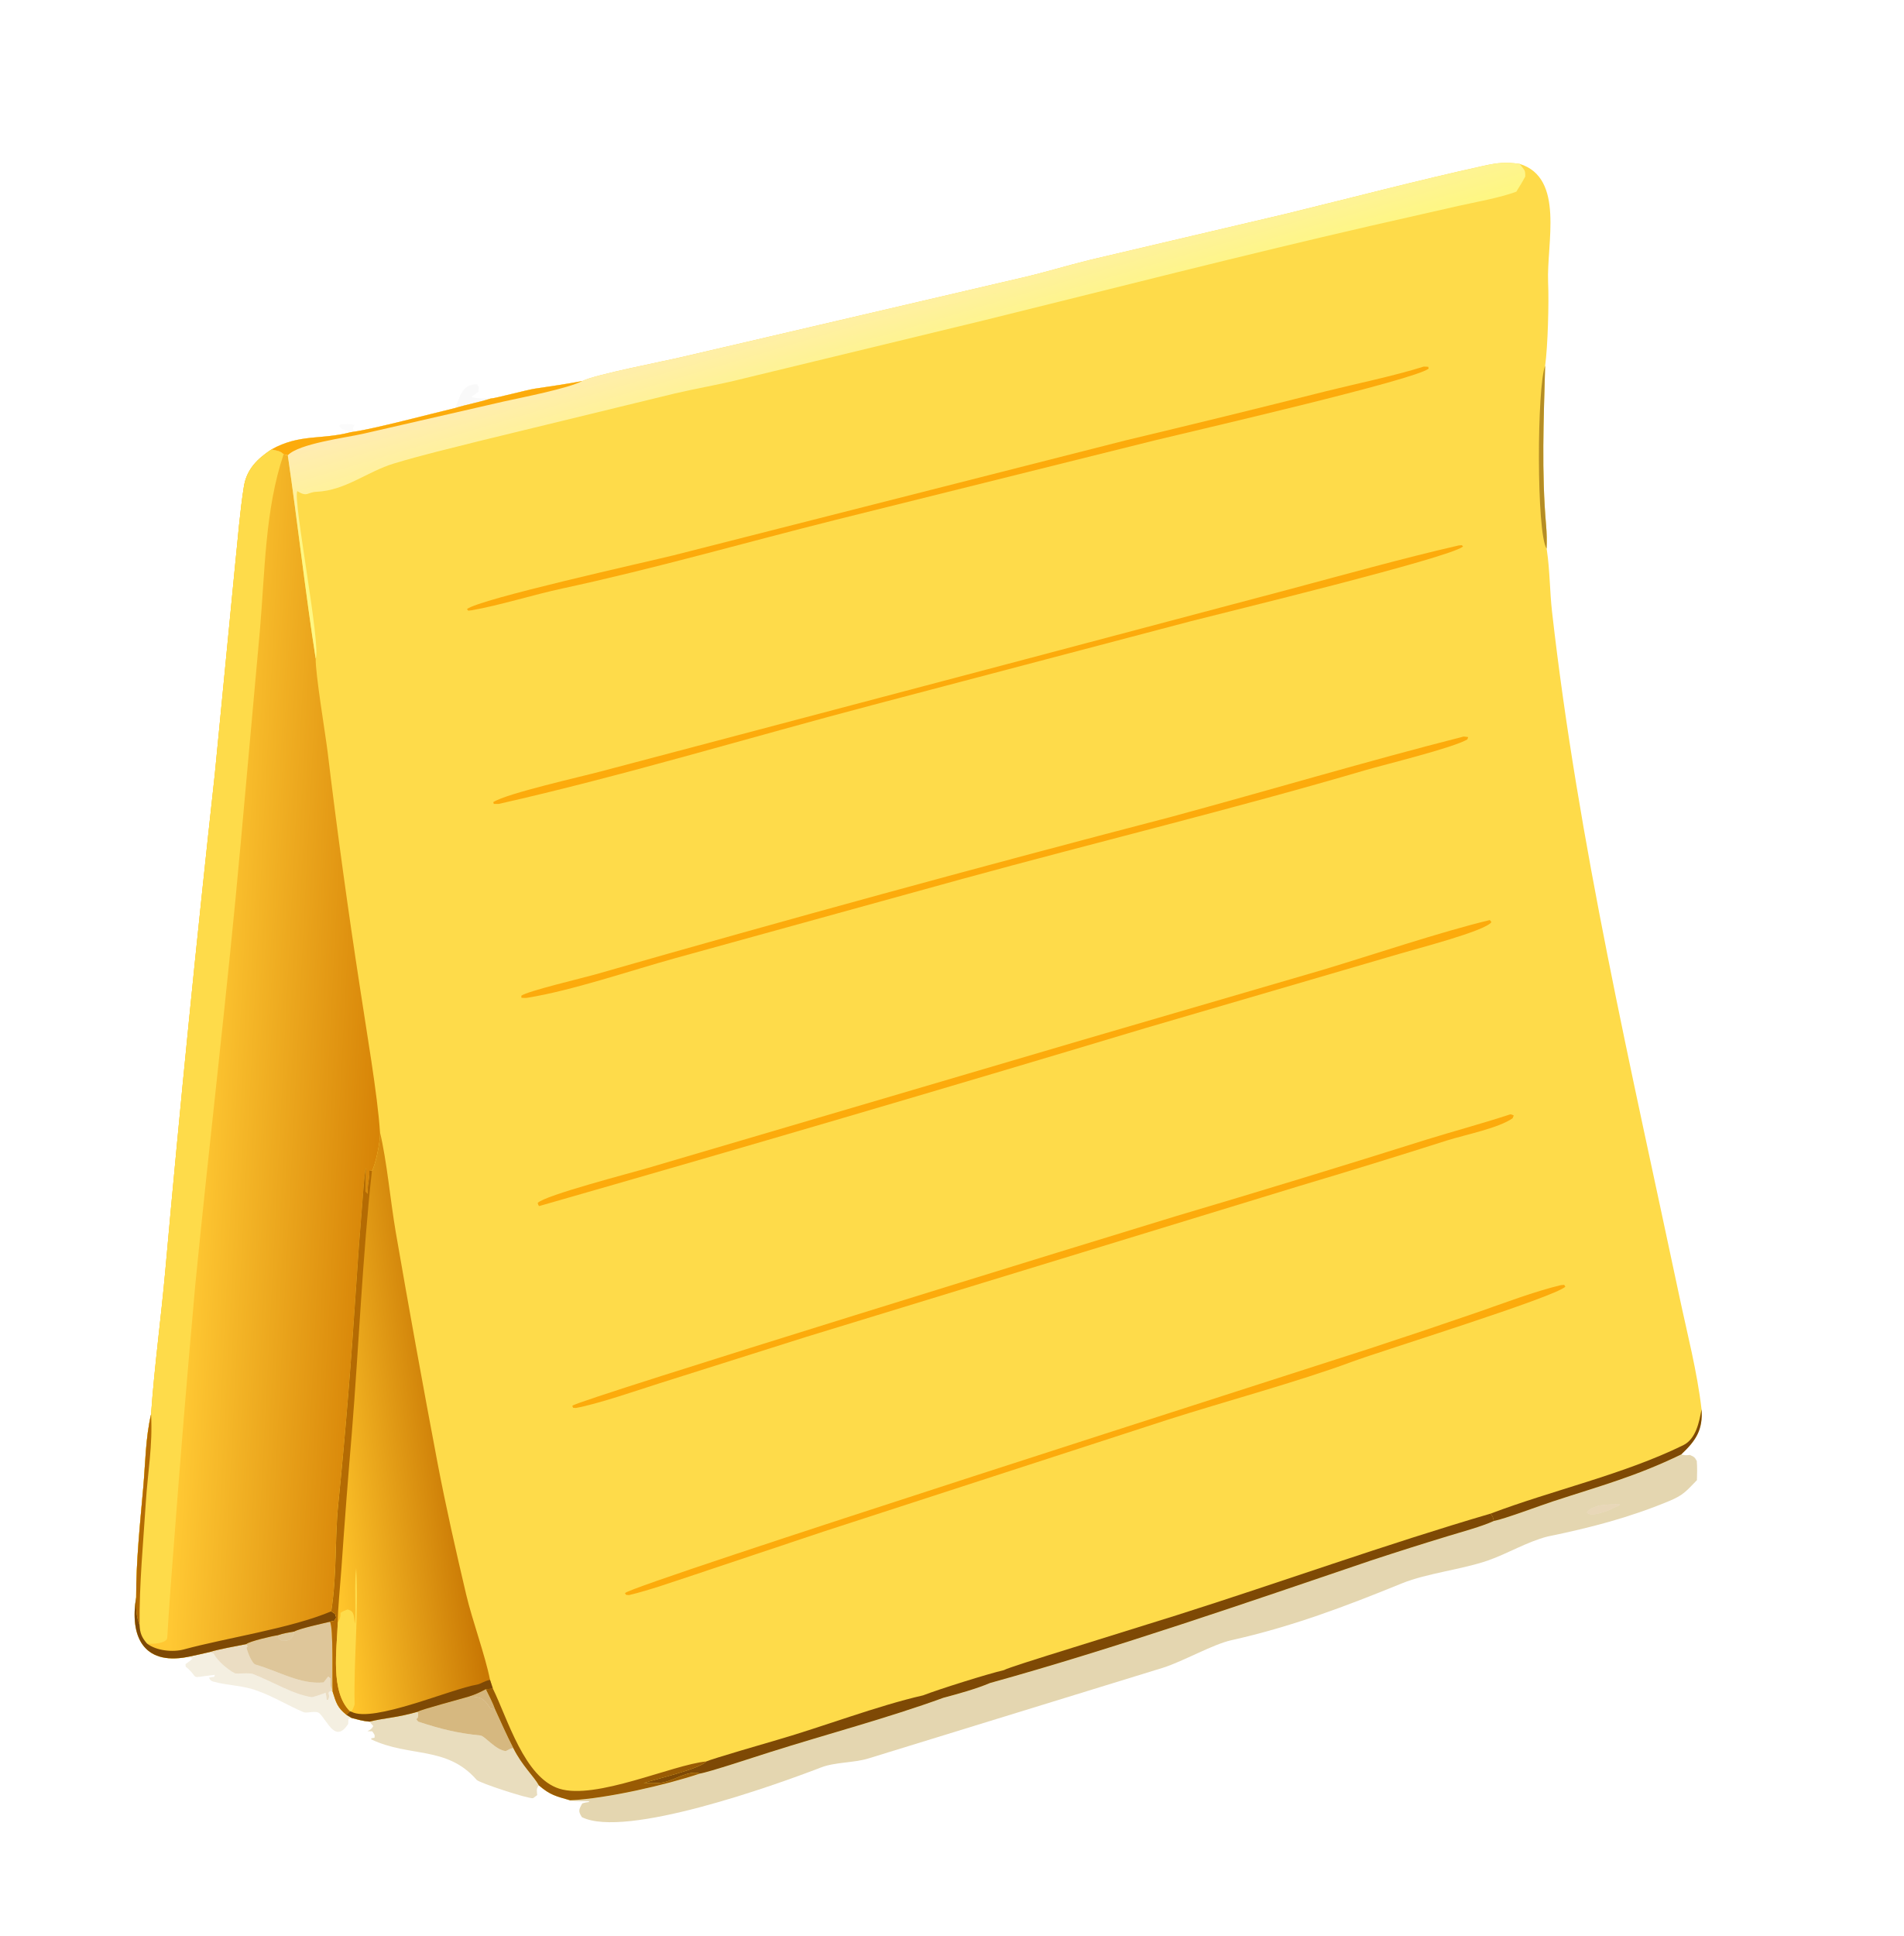
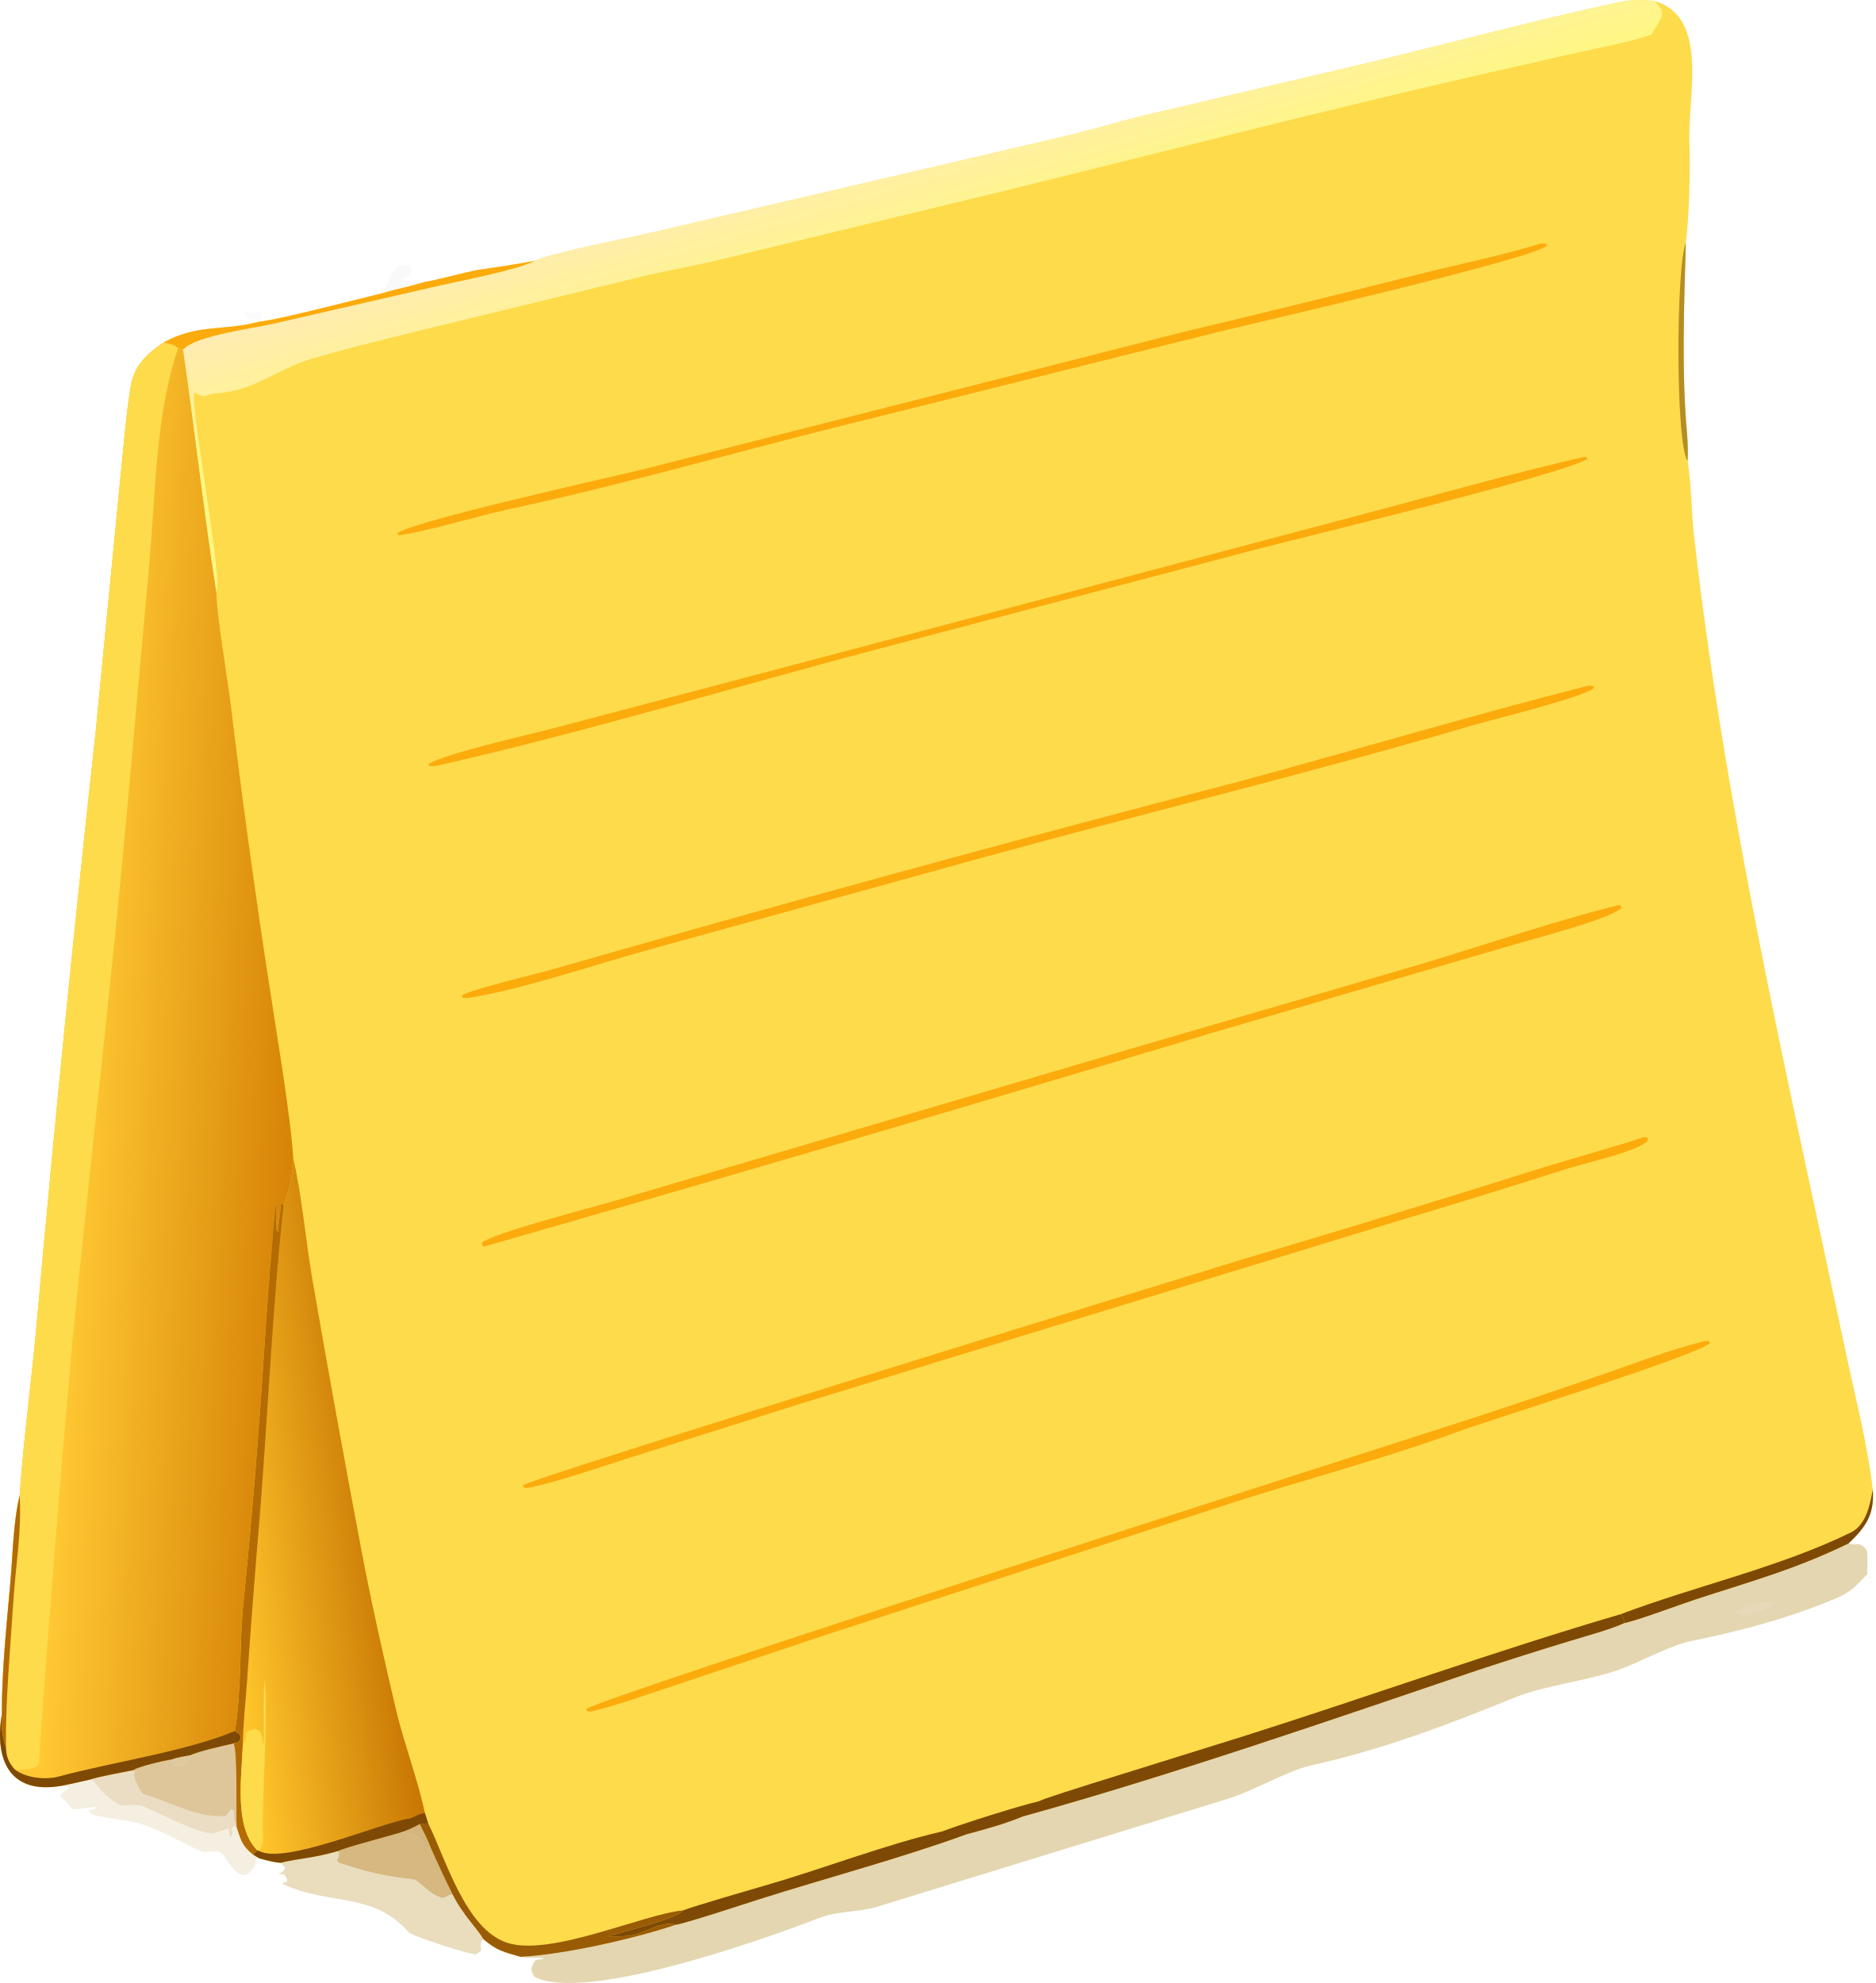
- <svg xmlns="http://www.w3.org/2000/svg" version="1.1" style="display: block;" viewBox="0 0 1184 1204" width="296" height="301" preserveAspectRatio="none">
+ <svg xmlns="http://www.w3.org/2000/svg" width="244" height="258" viewBox="0 0 244 258" fill="none">
+   <path d="M69.623 33.925C71.628 32.911 82.292 30.866 85.335 30.142L138.052 17.846C141.567 17.035 145.14 15.928 148.677 15.064L178.896 7.961C189.204 5.448 199.439 2.74 209.822 0.457C211.956 -0.012 213.167 -0.14 215.369 0.167C222.401 2.344 219.537 12.542 219.792 18.563C219.933 21.885 219.746 28.513 219.331 31.556C219.105 39.876 218.755 48.089 219.482 56.391C219.585 57.574 219.609 58.803 219.561 59.988L219.605 60.276C220.068 63.368 220.048 66.672 220.404 69.812C224.485 105.742 232.743 140.969 240.213 176.294C241.436 182.075 242.971 187.927 243.651 193.805C243.878 197.001 242.776 198.664 240.486 200.821C233.403 204.246 227.968 205.683 220.492 208.133C218.525 208.777 213.007 210.854 211.347 211.165C209.452 212.032 206.416 212.842 204.32 213.485C200.291 214.709 196.276 215.98 192.277 217.298C173.344 223.725 152.148 231.055 133.025 236.35C130.795 237.295 128.118 238.017 125.762 238.652C117.237 241.762 107.443 244.362 98.756 247.117C96.955 247.687 89.189 250.255 87.901 250.432C82.581 252.225 73.419 254.31 67.725 254.592C65.527 253.96 64.62 253.785 62.862 252.272C62.126 250.907 60.212 249.167 58.881 246.467C57.869 244.485 56.981 242.505 56.062 240.477C55.736 239.53 55.064 238.25 54.61 237.315C53.569 237.867 53.141 238.062 52.028 238.442C50.959 238.777 44.517 240.477 44.04 240.815C40.622 241.797 39.059 241.737 36.511 242.36C35.537 242.285 34.694 242.035 33.75 241.792L32.94 241.302C31.52 240.167 31.337 239.425 30.784 237.677L30.78 237.525C30.705 235.687 30.929 227.835 30.385 226.825C29.228 227.1 25.674 227.872 24.831 228.347C23.956 228.505 23.089 228.627 22.255 228.93C21.469 229.027 17.805 229.877 17.363 230.307C15.838 230.615 13.024 231.105 11.639 231.547C10.485 231.817 9.327 232.075 8.166 232.315C1.265 233.6 -0.763 228.987 0.242 223.017C0.227 217.46 0.854 211.485 1.346 205.932C1.678 202.191 1.698 198.239 2.559 194.566C3.081 187.119 4.103 179.722 4.767 172.309C7.068 146.554 9.633 120.824 12.463 95.122L15.617 62.636C16.047 58.598 16.354 54.329 16.996 50.322C17.428 47.622 19.104 46.02 21.276 44.566C25.674 42.119 29.032 43.079 33.524 41.903L34.052 41.81C37.019 41.419 46.419 38.941 49.872 38.116C51.662 37.565 53.473 37.262 55.372 36.647C55.964 36.654 60.998 35.296 62.266 35.11C64.632 34.762 67.281 34.373 69.623 33.925Z" fill="#FEDB4A" />
+   <path d="M2.559 194.566C3.081 187.119 4.103 179.722 4.767 172.309C7.068 146.554 9.633 120.824 12.463 95.122L15.617 62.636C16.047 58.598 16.354 54.329 16.996 50.322C17.428 47.622 19.104 46.02 21.276 44.565C22.047 44.74 22.631 44.771 23.167 45.315L23.819 45.473C25.345 55.882 26.555 66.862 28.156 77.08C28.096 79.391 29.663 88.755 30.012 91.602C31.497 103.922 33.187 116.216 35.08 128.479C35.963 134.404 37.805 145.029 38.156 150.747C38.272 151.978 37.424 155.944 36.901 156.727L36.498 156.663C36.576 158.092 36.157 158.826 36.251 160.304L35.933 159.982L35.967 156.263C35.687 157.452 35.475 160.948 35.362 162.334C35.009 166.512 34.7 170.693 34.434 174.876C33.695 186.179 32.811 197.296 31.667 208.565C31.113 214.02 31.489 219.356 30.576 225.21C31.3 225.7 31.128 225.432 31.343 226.18L31.065 226.662L30.385 226.825C29.228 227.1 25.674 227.872 24.831 228.347C23.956 228.505 23.089 228.627 22.255 228.93C21.469 229.027 17.805 229.877 17.363 230.307C15.838 230.615 13.024 231.105 11.639 231.547C10.485 231.817 9.327 232.075 8.166 232.315C1.265 233.6 -0.763 228.987 0.242 223.017C0.227 217.46 0.854 211.485 1.346 205.932C1.678 202.191 1.698 198.239 2.559 194.566Z" fill="url(#paint0_linear_2546_203)" />
+   <path d="M2.559 194.566C3.081 187.119 4.103 179.722 4.767 172.309C7.068 146.554 9.633 120.824 12.463 95.122L15.617 62.636C16.046 58.598 16.354 54.329 16.996 50.322C17.428 47.622 19.104 46.02 21.276 44.565C22.047 44.74 22.63 44.771 23.167 45.315C20.251 53.978 20.285 63.511 19.471 72.791L16.522 105.506C14.46 128.51 11.717 151.306 9.454 174.231C8.258 187.471 7.163 200.719 6.169 213.975C5.779 219.083 5.372 224.192 5.076 229.305C5.022 230.237 2.638 230.327 1.916 230.212C1.089 229.252 0.825 228.56 0.771 227.342C0.163 225.647 0.222 224.827 0.242 223.017C0.227 217.46 0.854 211.485 1.346 205.932C1.677 202.191 1.698 198.239 2.559 194.566Z" fill="#FEDB4A" />
+   <path d="M0.242 223.017C0.227 217.46 0.854 211.485 1.346 205.932C1.677 202.191 1.698 198.239 2.559 194.566C2.827 199.519 2.046 203.468 1.735 208.355C1.331 214.722 0.719 220.945 0.771 227.342C0.163 225.647 0.222 224.827 0.242 223.017Z" fill="#B46B03" />
+   <path d="M0.242 223.018C0.222 224.828 0.163 225.648 0.771 227.343C0.826 228.56 1.089 229.253 1.916 230.213C3.395 231.355 5.952 231.595 7.658 231.133C14.327 229.32 24.31 227.858 30.576 225.21C31.3 225.7 31.128 225.433 31.343 226.18L31.065 226.663L30.385 226.825C29.228 227.1 25.674 227.873 24.831 228.348C23.956 228.505 23.089 228.628 22.255 228.93C21.469 229.028 17.805 229.878 17.363 230.308C15.838 230.615 13.024 231.105 11.639 231.548C10.485 231.818 9.327 232.075 8.166 232.315C1.265 233.6 -0.763 228.988 0.242 223.018Z" fill="#7E4905" />
+   <path d="M38.156 150.747C39.214 155.111 39.781 161.44 40.597 166.204C42.671 178.209 44.842 190.197 47.109 202.167C48.424 209.044 49.958 215.809 51.562 222.62C52.496 226.588 54.537 232.138 55.267 235.868L55.705 237.22L54.61 237.315C53.569 237.868 53.141 238.063 52.028 238.443C50.959 238.778 44.517 240.478 44.04 240.815C40.622 241.798 39.059 241.738 36.511 242.36C35.537 242.285 34.694 242.035 33.75 241.793L32.94 241.303C31.52 240.168 31.337 239.425 30.784 237.678L30.78 237.525C30.705 235.688 30.929 227.835 30.385 226.825L31.065 226.663L31.343 226.18C31.128 225.433 31.3 225.7 30.576 225.21C31.489 219.357 31.113 214.02 31.667 208.565C32.811 197.297 33.695 186.179 34.434 174.877C34.7 170.693 35.009 166.512 35.362 162.335C35.475 160.948 35.687 157.452 35.967 156.263L35.933 159.982L36.251 160.304C36.157 158.826 36.576 158.092 36.498 156.663L36.901 156.727C37.424 155.945 38.272 151.978 38.156 150.747Z" fill="url(#paint1_linear_2546_203)" />
+   <path d="M30.576 225.21C31.489 219.356 31.113 214.02 31.667 208.565C32.811 197.296 33.695 186.179 34.434 174.876C34.7 170.693 35.009 166.512 35.362 162.334C35.475 160.948 35.687 157.452 35.967 156.263L35.933 159.982L36.251 160.304C36.157 158.826 36.576 158.092 36.498 156.663L36.901 156.727C35.452 169.831 34.845 184.276 33.773 197.534C33.178 204.542 32.639 211.555 32.155 218.572C32.028 220.464 31.546 225.372 31.594 226.935C31.456 231.125 30.393 237.685 33.486 240.745L32.94 241.302C31.52 240.167 31.337 239.425 30.784 237.677L30.78 237.525C30.705 235.687 30.929 227.835 30.385 226.825L31.065 226.662L31.343 226.18C31.128 225.432 31.3 225.7 30.576 225.21Z" fill="#B46B03" />
+   <path d="M31.594 226.935C31.945 226.335 32.035 226.143 32.023 225.445C32.411 225.173 32.668 225.095 33.101 224.923C34.307 225.183 34.018 226.115 34.265 227.143C34.438 224.566 34.143 220.839 34.451 218.484C34.875 225.423 34.05 232.608 34.207 239.575C34.214 239.893 33.865 240.543 33.711 240.82L33.486 240.745C30.394 237.685 31.456 231.125 31.594 226.935Z" fill="#FEDB4A" />
+   <path d="M33.711 240.82C37.026 242.617 49.251 237.255 53.253 236.6C53.802 236.51 54.363 236.027 55.267 235.867L55.705 237.22L54.61 237.315C53.569 237.867 53.141 238.062 52.028 238.442C50.959 238.777 44.517 240.477 44.04 240.815C40.622 241.797 39.06 241.737 36.511 242.36C35.537 242.285 34.694 242.035 33.75 241.792L32.94 241.302L33.486 240.745L33.711 240.82Z" fill="#7E4905" />
+   <path d="M69.623 33.925C71.628 32.911 82.292 30.866 85.335 30.142L138.052 17.846C141.567 17.035 145.14 15.928 148.677 15.064L178.896 7.961C189.204 5.448 199.439 2.74 209.822 0.457C211.956 -0.012 213.167 -0.14 215.369 0.167C216.157 1.257 216.238 1.009 216.24 2.13C215.799 2.967 215.346 3.691 214.848 4.493C212.3 5.433 208.547 6.103 205.812 6.71L192.206 9.799C172.188 14.395 152.113 19.544 132.166 24.468L93.718 33.772C90.523 34.556 87.27 35.099 84.056 35.85L53.646 43.248C49.211 44.365 44.7 45.429 40.329 46.748C36.163 48.006 32.81 50.941 28.311 51.146C26.803 51.215 26.885 52.032 25.289 51.043C24.608 52.483 29.022 75.12 28.156 77.08C26.556 66.862 25.345 55.882 23.819 45.473L23.167 45.315C22.631 44.771 22.047 44.74 21.276 44.566C25.674 42.119 29.033 43.079 33.524 41.903L34.052 41.81C37.019 41.419 46.419 38.941 49.872 38.116C51.662 37.565 53.473 37.262 55.372 36.647C55.964 36.654 60.998 35.296 62.266 35.11C64.632 34.762 67.282 34.373 69.623 33.925Z" fill="url(#paint2_linear_2546_203)" />
+   <path d="M55.372 36.647C55.964 36.654 60.998 35.296 62.266 35.11C64.632 34.762 67.282 34.373 69.623 33.925C67.443 35.082 60.087 36.514 57.347 37.121L35.562 42.12C32.713 42.769 25.547 43.654 23.819 45.473L23.167 45.315C22.631 44.771 22.047 44.74 21.276 44.566C25.674 42.119 29.033 43.079 33.524 41.903L34.052 41.81C37.019 41.419 46.419 38.941 49.872 38.116C51.662 37.565 53.473 37.262 55.372 36.647Z" fill="#FCAB0C" />
+   <path d="M210.861 210.014C211.185 210.531 211.243 210.577 211.347 211.165C209.452 212.032 206.416 212.842 204.32 213.485C200.291 214.709 196.276 215.98 192.277 217.298C173.344 223.725 152.148 231.055 133.025 236.35C130.795 237.295 128.118 238.017 125.762 238.652C117.237 241.762 107.442 244.362 98.756 247.117C96.955 247.687 89.189 250.255 87.901 250.432C86.145 249.835 83.938 251.505 82.12 251.817C81.277 251.962 80.021 251.932 79.159 251.92C80.904 251.315 87.91 249.72 88.885 248.55C89.829 248.13 98.467 245.62 99.933 245.195C107.05 243.14 115.501 239.892 122.598 238.275C125.13 237.295 132.663 234.93 135.167 234.352C135.666 234.045 140.889 232.42 141.81 232.125L162.018 225.82C178.33 220.651 194.388 214.847 210.861 210.014Z" fill="#7E4905" />
+   <path d="M54.61 237.315L55.705 237.22C58.014 241.912 60.584 251.05 66.023 252.78C71.693 254.585 83.657 249.052 88.886 248.55C87.91 249.72 80.905 251.315 79.159 251.92C80.021 251.932 81.278 251.962 82.12 251.817C83.938 251.505 86.146 249.835 87.901 250.432C82.581 252.225 73.419 254.31 67.726 254.592C65.527 253.96 64.62 253.785 62.862 252.272C62.126 250.907 60.212 249.167 58.881 246.467C57.869 244.485 56.981 242.505 56.062 240.477C55.737 239.53 55.064 238.25 54.61 237.315Z" fill="#995B04" />
+   <path d="M243.651 193.805C243.878 197.001 242.776 198.664 240.486 200.821C233.403 204.246 227.968 205.683 220.492 208.133C218.525 208.777 213.007 210.854 211.347 211.165C211.243 210.577 211.185 210.531 210.861 210.014C220.528 206.354 231.531 203.925 240.798 199.385C242.783 198.412 243.283 195.801 243.651 193.805Z" fill="#7E4905" />
+   <path d="M219.56 59.988C217.955 57.582 218.048 34.749 219.331 31.556C219.105 39.876 218.754 48.089 219.481 56.391C219.585 57.574 219.609 58.803 219.56 59.988Z" fill="#B58D25" />
+   <path d="M210.732 117.733L210.98 118.055C210.031 119.449 199.07 122.26 196.739 122.965L157.099 134.555C125.764 143.982 94.365 153.198 62.907 162.202C62.745 162.054 62.762 161.971 62.676 161.721C63.764 160.518 77.263 157.037 79.881 156.258L147.354 136.386L184.77 125.466C192.514 123.143 203.043 119.578 210.732 117.733Z" fill="#FCAB0C" />
+   <path d="M205.906 59.487L206.383 59.453L206.563 59.666C204.338 61.462 169.563 69.895 164.307 71.254L114.775 84.296C95.781 89.295 75.653 95.396 56.622 99.676L55.859 99.683L55.767 99.402C57.821 98.04 69.567 95.422 72.581 94.602L138.309 77.239L179.278 66.387C188.015 64.06 197.107 61.505 205.906 59.487Z" fill="#FCAB0C" />
+   <path d="M213.906 147.942C214.131 147.946 214.225 148.021 214.455 148.116L214.268 148.548C212.134 150.071 206.932 151.106 204.117 151.986C196.47 154.426 188.8 156.791 181.107 159.082L104.537 182.509L81.479 189.8C78.027 190.897 71.973 192.994 68.618 193.592L68.172 193.56L68.061 193.244C69.156 192.271 152.623 166.597 161.897 163.779C174.939 159.919 187.947 155.945 200.918 151.856C205.265 150.513 209.578 149.364 213.906 147.942Z" fill="#FCAB0C" />
+   <path d="M200.46 31.681L201.143 31.712L201.223 31.986C199.368 33.691 164.565 41.711 158.669 43.144L109.107 55.491C94.931 59.04 80.834 63.107 66.495 66.186C61.922 67.168 56.871 68.788 52.379 69.577L51.874 69.63L51.68 69.387C53.617 67.81 79.755 62.032 83.788 61.028L154.08 43.158C164.502 40.677 174.908 38.126 185.296 35.505C190.101 34.31 195.789 33.151 200.46 31.681Z" fill="#FCAB0C" />
+   <path d="M221.794 174.487L222.299 174.45L222.473 174.741C220.663 176.419 193.863 184.713 189.325 186.397C180.96 189.502 169.307 192.642 160.615 195.428L107.187 212.787L86.946 219.559C83.835 220.579 80.013 221.949 76.871 222.684L76.426 222.649L76.243 222.381C77.653 220.939 180.461 188.133 192.183 184.313C197.785 182.475 203.373 180.594 208.946 178.67C212.997 177.258 217.657 175.483 221.794 174.487Z" fill="#FCAB0C" />
+   <path d="M206.657 89.203C206.783 89.196 207.213 89.267 207.365 89.288L207.236 89.645C205.135 90.93 194.165 93.614 191.527 94.389C170.671 100.516 149.593 105.61 128.631 111.359L84.025 123.672C77.158 125.574 67.97 128.719 61.012 129.825C60.772 129.867 60.409 129.834 60.152 129.824L60.129 129.501C61.051 128.78 69.712 126.737 71.598 126.199C101.362 117.661 131.229 109.489 161.193 101.687C176.225 97.614 191.649 93.023 206.657 89.203Z" fill="#FCAB0C" />
+   <path d="M211.347 211.165C213.007 210.854 218.525 208.778 220.492 208.133C227.968 205.683 233.403 204.247 240.486 200.821C241.041 200.953 241.253 200.972 241.818 200.891C242.468 201.18 242.581 201.213 242.911 201.834C242.993 202.923 242.968 203.721 242.933 204.814C241.301 206.488 240.853 207.132 238.651 208.048C232.393 210.651 226.325 212.224 219.725 213.574C216.497 214.402 213.539 216.222 210.436 217.307C206.526 218.673 200.868 219.31 197.112 220.84C188.173 224.482 179.967 227.593 170.522 229.705C167.638 230.35 163.059 232.98 159.926 233.975L114.014 248.11C111.813 248.768 108.883 248.653 106.743 249.48C99.567 252.253 76.301 260.573 69.547 257.21C68.973 256.3 69.04 256.065 69.608 255.078C70.068 254.928 70.244 254.91 70.708 254.845L70.59 254.725C69.859 254.72 68.371 254.76 67.726 254.593C73.419 254.31 82.581 252.225 87.901 250.433C89.19 250.255 96.955 247.688 98.756 247.118C107.443 244.363 117.237 241.763 125.762 238.653C128.118 238.018 130.795 237.295 133.025 236.35C152.148 231.055 173.344 223.725 192.277 217.298C196.276 215.98 200.291 214.71 204.32 213.486C206.416 212.843 209.452 212.033 211.347 211.165ZM229.368 209.444C229.956 209.138 230.406 208.919 231.016 208.663L230.731 208.655L230.946 208.52C230.041 208.581 228.57 208.607 227.751 208.755C226.913 209.048 226.336 209.143 225.818 209.839C226.476 210.612 228.512 209.714 229.368 209.444Z" fill="#B58D25" fill-opacity="0.361" />
+   <path d="M227.75 208.755C228.57 208.607 230.041 208.581 230.946 208.52L230.731 208.655L231.016 208.663C230.406 208.919 229.956 209.138 229.368 209.444C228.512 209.714 226.475 210.612 225.817 209.839C226.336 209.143 226.912 209.048 227.75 208.755Z" fill="#B47E19" fill-opacity="0.306" />
+   <path d="M44.04 240.815C44.316 242.38 43.41 241.565 44.096 242.357C47.551 243.495 50.181 244.152 53.796 244.515C54.454 244.582 56.139 246.79 57.722 246.937C58.131 246.72 58.422 246.52 58.881 246.467C60.212 249.167 62.127 250.907 62.862 252.272C62.431 252.812 62.541 253.022 62.601 253.78L61.96 254.262C61.169 254.367 53.601 251.885 53.195 251.42C48.534 246.082 42.806 247.957 36.792 245.117L36.8 244.95L37.31 244.855C37.355 244.3 37.319 244.447 36.951 243.862L36.208 243.852C36.725 243.555 36.816 243.542 37.114 243.05L36.511 242.36C39.06 241.737 40.623 241.797 44.04 240.815Z" fill="#B58D25" fill-opacity="0.294" />
+   <path d="M30.386 226.825C30.929 227.835 30.705 235.687 30.78 237.525C30.409 236.857 30.439 236.612 30.455 235.872L30.461 235.642L30.111 235.337L29.388 236.257C25.793 236.635 22.288 234.472 18.811 233.495C18.224 233.33 17.508 231.432 17.399 230.857L17.577 230.667L17.363 230.307C17.805 229.877 21.47 229.027 22.255 228.93C22.519 229.627 22.326 229.402 22.936 229.797C24.174 229.84 24.582 229.425 24.831 228.347C25.674 227.872 29.228 227.1 30.386 226.825Z" fill="#B47E19" fill-opacity="0.439" />
+   <path d="M11.639 231.547L12.282 231.755C12.842 232.88 14.395 234.202 15.556 234.83C15.843 234.985 17.942 234.71 18.42 234.965C21.188 236 24.663 238.15 27.532 238.547C27.753 238.577 29.378 237.992 29.704 237.872C29.815 238.345 29.828 238.497 29.87 238.962L30.081 238.977C30.544 238.03 29.762 238.025 30.43 237.595L30.784 237.677C31.338 239.425 31.52 240.167 32.94 241.302L33.75 241.792L33.245 241.942L33.212 242.72C31.241 245.737 30.085 242.415 28.769 241.087C28.24 240.555 26.811 241.115 26.276 240.89C23.826 239.855 21.51 238.405 18.99 237.527C16.712 236.687 14.49 236.772 12.222 236.13C11.825 236.017 11.704 235.855 11.575 235.512L12.405 235.38L12.456 235.087C8.098 235.56 10.36 235.837 7.938 233.797L7.917 233.417C8.36 233.107 8.619 232.92 9.024 232.562L8.166 232.315C9.327 232.075 10.485 231.817 11.639 231.547Z" fill="#B58D25" fill-opacity="0.137" />
+   <path d="M44.04 240.815C44.517 240.477 50.959 238.777 52.028 238.442C53.824 238.525 54.298 238.69 55.327 240.312L56.062 240.477C56.981 242.505 57.869 244.485 58.881 246.467C58.422 246.52 58.131 246.72 57.722 246.937C56.139 246.79 54.454 244.582 53.796 244.515C50.181 244.152 47.551 243.495 44.095 242.357C43.41 241.565 44.316 242.38 44.04 240.815Z" fill="#B47E19" fill-opacity="0.549" />
+   <path d="M11.639 231.548C13.024 231.105 15.838 230.615 17.363 230.308L17.577 230.668L17.399 230.858C17.508 231.433 18.224 233.33 18.811 233.495C22.288 234.473 25.793 236.635 29.388 236.258L30.111 235.338L30.461 235.643L30.455 235.873C30.438 236.613 30.408 236.858 30.78 237.525L30.784 237.678L30.43 237.595C29.762 238.025 30.543 238.03 30.081 238.978L29.87 238.963C29.828 238.498 29.815 238.345 29.704 237.873C29.378 237.993 27.753 238.578 27.532 238.548C24.662 238.15 21.188 236 18.42 234.965C17.941 234.71 15.843 234.985 15.556 234.83C14.394 234.203 12.842 232.88 12.282 231.755L11.639 231.548Z" fill="#B47E19" fill-opacity="0.259" />
+   <path d="M49.872 38.116C50.509 36.672 50.805 34.337 53.254 34.443C53.64 35.012 53.534 34.783 53.439 35.638L52.383 36.362C52.828 36.695 54.68 36.629 55.372 36.647C53.473 37.262 51.663 37.565 49.872 38.116Z" fill="#020001" fill-opacity="0.027" />
+   <path d="M54.61 237.315C55.064 238.25 55.736 239.53 56.062 240.477L55.327 240.312C54.298 238.69 53.823 238.525 52.027 238.442C53.14 238.062 53.569 237.867 54.61 237.315Z" fill="#B47E19" fill-opacity="0.569" />
+   <path d="M33.524 41.903C32.641 41.375 32.407 41.74 31.794 40.907L32.085 40.656C32.856 40.627 33.451 40.548 34.188 40.772C33.895 41.405 33.959 41.073 34.052 41.81L33.524 41.903Z" fill="#020001" fill-opacity="0.016" />
+   <path d="M22.255 228.93C23.089 228.628 23.956 228.505 24.83 228.348C24.582 229.425 24.173 229.84 22.936 229.798C22.326 229.403 22.519 229.628 22.255 228.93Z" fill="#B47E19" fill-opacity="0.42" />
  <defs>
-     <linearGradient id="Gradient1" gradientUnits="userSpaceOnUse" x1="571.464" y1="227.301" x2="554.68" y2="170.691">
-       <stop class="stop0" offset="0" stop-opacity="1" stop-color="rgb(254,247,131)" />
-       <stop class="stop1" offset="1" stop-opacity="1" stop-color="rgb(255,236,178)" />
+     <linearGradient id="paint0_linear_2546_203" x1="38.238" y1="139.126" x2="10.216" y2="137.689" gradientUnits="userSpaceOnUse">
+       <stop stop-color="#D78407" />
+       <stop offset="1" stop-color="#FFC833" />
    </linearGradient>
-     <linearGradient id="Gradient2" gradientUnits="userSpaceOnUse" x1="280.624" y1="884.457" x2="198.328" y2="895.308">
-       <stop class="stop0" offset="0" stop-opacity="1" stop-color="rgb(201,120,4)" />
-       <stop class="stop1" offset="1" stop-opacity="1" stop-color="rgb(255,197,43)" />
+     <linearGradient id="paint1_linear_2546_203" x1="49.224" y1="195.802" x2="28.65" y2="198.515" gradientUnits="userSpaceOnUse">
+       <stop stop-color="#C97804" />
+       <stop offset="1" stop-color="#FFC52B" />
    </linearGradient>
-     <linearGradient id="Gradient3" gradientUnits="userSpaceOnUse" x1="236.679" y1="657.753" x2="124.589" y2="652.005">
-       <stop class="stop0" offset="0" stop-opacity="1" stop-color="rgb(215,132,7)" />
-       <stop class="stop1" offset="1" stop-opacity="1" stop-color="rgb(255,200,51)" />
+     <linearGradient id="paint2_linear_2546_203" x1="121.934" y1="31.513" x2="117.738" y2="17.36" gradientUnits="userSpaceOnUse">
+       <stop stop-color="#FEF783" />
+       <stop offset="1" stop-color="#FFECB2" />
    </linearGradient>
  </defs>
-   <path transform="translate(0,0)" fill="rgb(254,219,74)" d="M 362.22 236.952 C 370.24 232.896 412.895 224.713 425.066 221.818 L 635.935 172.632 C 649.995 169.388 664.285 164.96 678.433 161.507 L 799.312 133.096 C 840.541 123.041 881.484 112.209 923.015 103.079 C 931.552 101.202 936.395 100.689 945.204 101.918 C 973.332 110.625 961.873 151.418 962.895 175.501 C 963.458 188.791 962.71 215.302 961.052 227.474 C 960.146 260.754 958.745 293.604 961.653 326.815 C 962.067 331.545 962.162 336.462 961.969 341.202 L 962.147 342.356 C 963.999 354.724 963.917 367.94 965.344 380.498 C 981.668 524.217 1014.7 665.126 1044.58 806.427 C 1049.47 829.55 1055.61 852.957 1058.33 876.472 C 1059.24 889.255 1054.83 895.905 1045.67 904.534 C 1017.34 918.236 995.599 923.981 965.696 933.781 C 957.827 936.36 935.756 944.665 929.116 945.91 C 921.536 949.38 909.392 952.62 901.007 955.192 C 884.891 960.088 868.832 965.171 852.834 970.441 C 777.104 996.149 692.32 1025.47 615.827 1046.65 C 606.906 1050.43 596.2 1053.32 586.775 1055.86 C 552.676 1068.3 513.497 1078.7 478.752 1089.72 C 471.548 1092 440.485 1102.27 435.331 1102.98 C 414.049 1110.15 377.403 1118.49 354.629 1119.62 C 345.835 1117.09 342.206 1116.39 335.174 1110.34 C 332.232 1104.88 324.575 1097.92 319.25 1087.12 C 315.203 1079.19 311.651 1071.27 307.974 1063.16 C 306.673 1059.37 303.983 1054.25 302.168 1050.51 C 298.002 1052.72 296.289 1053.5 291.837 1055.02 C 287.563 1056.36 261.795 1063.16 259.886 1064.51 C 246.216 1068.44 239.965 1068.2 229.77 1070.69 C 225.875 1070.39 222.501 1069.39 218.726 1068.42 L 215.486 1066.46 C 209.805 1061.92 209.077 1058.95 206.862 1051.96 L 206.846 1051.35 C 206.547 1044 207.443 1012.59 205.268 1008.55 C 200.639 1009.65 186.421 1012.74 183.049 1014.64 C 179.551 1015.27 176.083 1015.76 172.747 1016.97 C 169.604 1017.36 154.945 1020.76 153.179 1022.48 C 147.08 1023.71 135.822 1025.67 130.283 1027.44 C 125.666 1028.52 121.035 1029.55 116.391 1030.51 C 88.787 1035.65 80.673 1017.2 84.696 993.32 C 84.635 971.091 87.142 947.192 89.111 924.979 C 90.437 910.013 90.521 894.207 93.964 879.514 C 96.05 849.727 100.139 820.137 102.794 790.485 C 111.998 687.467 122.26 584.546 133.58 481.739 L 146.197 351.796 C 147.913 335.641 149.142 318.565 151.71 302.539 C 153.441 291.738 160.144 285.332 168.832 279.512 C 186.424 269.725 199.857 273.567 217.823 268.863 L 219.935 268.492 C 231.802 266.928 269.401 257.012 283.214 253.714 C 290.376 251.511 297.619 250.298 305.215 247.839 C 307.581 247.867 327.72 242.433 332.79 241.689 C 342.254 240.299 352.853 238.744 362.22 236.952 z" />
-   <path transform="translate(0,0)" fill="url(#Gradient3)" d="M 93.964 879.514 C 96.05 849.727 100.139 820.137 102.794 790.485 C 111.998 687.467 122.26 584.546 133.58 481.739 L 146.197 351.796 C 147.913 335.641 149.142 318.565 151.71 302.539 C 153.441 291.738 160.144 285.332 168.832 279.512 C 171.916 280.212 174.249 280.333 176.396 282.51 L 179.003 283.141 C 185.107 324.777 189.949 368.698 196.352 409.571 C 196.111 418.813 202.379 456.27 203.775 467.659 C 209.715 516.938 216.473 566.114 224.048 615.168 C 227.578 638.866 234.948 681.365 236.352 704.238 C 236.814 709.163 233.424 725.028 231.329 728.159 L 229.719 727.901 C 230.032 733.618 228.356 736.553 228.729 742.465 L 227.46 741.177 L 227.596 726.302 C 226.474 731.059 225.627 745.043 225.174 750.588 C 223.764 767.298 222.527 784.021 221.463 800.756 C 218.506 845.967 214.97 890.436 210.394 935.51 C 208.179 957.331 209.682 978.676 206.033 1002.09 C 208.926 1004.05 208.24 1002.98 209.097 1005.97 L 207.988 1007.9 L 205.268 1008.55 C 200.639 1009.65 186.421 1012.74 183.049 1014.64 C 179.551 1015.27 176.083 1015.76 172.747 1016.97 C 169.604 1017.36 154.945 1020.76 153.179 1022.48 C 147.08 1023.71 135.822 1025.67 130.283 1027.44 C 125.666 1028.52 121.035 1029.55 116.391 1030.51 C 88.787 1035.65 80.673 1017.2 84.696 993.32 C 84.635 971.091 87.142 947.192 89.111 924.979 C 90.437 910.013 90.521 894.207 93.964 879.514 z" />
-   <path transform="translate(0,0)" fill="rgb(254,219,74)" d="M 93.964 879.514 C 96.05 849.727 100.139 820.137 102.794 790.485 C 111.998 687.467 122.26 584.546 133.58 481.739 L 146.197 351.796 C 147.913 335.641 149.142 318.565 151.71 302.539 C 153.441 291.738 160.144 285.332 168.832 279.512 C 171.916 280.212 174.249 280.333 176.396 282.51 C 164.731 317.161 164.869 355.295 161.61 392.416 L 149.817 523.276 C 141.569 615.292 130.596 706.475 121.542 798.176 C 116.758 851.134 112.378 904.127 108.402 957.151 C 106.845 977.582 105.215 998.018 104.033 1018.47 C 103.817 1022.2 94.278 1022.56 91.393 1022.1 C 88.084 1018.26 87.029 1015.49 86.81 1010.62 C 84.378 1003.84 84.614 1000.56 84.696 993.32 C 84.635 971.091 87.142 947.192 89.111 924.979 C 90.437 910.013 90.521 894.207 93.964 879.514 z" />
-   <path transform="translate(0,0)" fill="rgb(180,107,3)" d="M 84.696 993.32 C 84.635 971.091 87.142 947.192 89.111 924.979 C 90.437 910.013 90.521 894.207 93.964 879.514 C 95.035 899.326 91.909 915.124 90.669 934.672 C 89.053 960.14 86.603 985.029 86.81 1010.62 C 84.378 1003.84 84.614 1000.56 84.696 993.32 z" />
-   <path transform="translate(0,0)" fill="rgb(126,73,5)" d="M 84.696 993.32 C 84.614 1000.56 84.378 1003.84 86.81 1010.62 C 87.029 1015.49 88.084 1018.26 91.393 1022.1 C 97.308 1026.67 107.536 1027.63 114.36 1025.78 C 141.034 1018.53 180.967 1012.68 206.033 1002.09 C 208.926 1004.05 208.24 1002.98 209.097 1005.97 L 207.988 1007.9 L 205.268 1008.55 C 200.639 1009.65 186.421 1012.74 183.049 1014.64 C 179.551 1015.27 176.083 1015.76 172.747 1016.97 C 169.604 1017.36 154.945 1020.76 153.179 1022.48 C 147.08 1023.71 135.822 1025.67 130.283 1027.44 C 125.666 1028.52 121.035 1029.55 116.391 1030.51 C 88.787 1035.65 80.673 1017.2 84.696 993.32 z" />
-   <path transform="translate(0,0)" fill="url(#Gradient2)" d="M 236.352 704.238 C 240.581 721.693 242.852 747.011 246.116 766.067 C 254.412 814.087 263.094 862.038 272.163 909.918 C 277.424 937.425 283.558 964.484 289.974 991.728 C 293.713 1007.6 301.874 1029.8 304.793 1044.72 L 306.547 1050.13 L 302.168 1050.51 C 298.002 1052.72 296.289 1053.5 291.837 1055.02 C 287.563 1056.36 261.795 1063.16 259.886 1064.51 C 246.216 1068.44 239.965 1068.2 229.77 1070.69 C 225.875 1070.39 222.501 1069.39 218.726 1068.42 L 215.486 1066.46 C 209.805 1061.92 209.077 1058.95 206.862 1051.96 L 206.846 1051.35 C 206.547 1044 207.443 1012.59 205.268 1008.55 L 207.988 1007.9 L 209.097 1005.97 C 208.24 1002.98 208.926 1004.05 206.033 1002.09 C 209.682 978.676 208.179 957.331 210.394 935.51 C 214.97 890.436 218.506 845.967 221.463 800.756 C 222.527 784.021 223.764 767.298 225.174 750.588 C 225.627 745.043 226.474 731.059 227.596 726.302 L 227.46 741.177 L 228.729 742.465 C 228.356 736.553 230.032 733.618 229.719 727.901 L 231.329 728.159 C 233.424 725.028 236.814 709.163 236.352 704.238 z" />
-   <path transform="translate(0,0)" fill="rgb(180,107,3)" d="M 206.033 1002.09 C 209.682 978.676 208.179 957.331 210.394 935.51 C 214.97 890.436 218.506 845.967 221.463 800.756 C 222.527 784.021 223.764 767.298 225.174 750.588 C 225.627 745.043 226.474 731.059 227.596 726.302 L 227.46 741.177 L 228.729 742.465 C 228.356 736.553 230.032 733.618 229.719 727.901 L 231.329 728.159 C 225.534 780.575 223.108 838.354 218.818 891.387 C 216.439 919.42 214.281 947.472 212.346 975.539 C 211.839 983.107 209.912 1002.74 210.103 1008.99 C 209.55 1025.75 205.301 1051.99 217.669 1064.23 L 215.486 1066.46 C 209.805 1061.92 209.077 1058.95 206.862 1051.96 L 206.846 1051.35 C 206.547 1044 207.443 1012.59 205.268 1008.55 L 207.988 1007.9 L 209.097 1005.97 C 208.24 1002.98 208.926 1004.05 206.033 1002.09 z" />
-   <path transform="translate(0,0)" fill="rgb(254,219,74)" d="M 210.103 1008.99 C 211.507 1006.59 211.864 1005.82 211.817 1003.03 C 213.369 1001.94 214.397 1001.63 216.13 1000.94 C 220.953 1001.98 219.798 1005.71 220.787 1009.82 C 221.476 999.515 220.299 984.606 221.53 975.185 C 223.226 1002.94 219.926 1031.68 220.554 1059.55 C 220.582 1060.82 219.185 1063.42 218.569 1064.53 L 217.669 1064.23 C 205.301 1051.99 209.55 1025.75 210.103 1008.99 z" />
-   <path transform="translate(0,0)" fill="rgb(126,73,5)" d="M 218.569 1064.53 C 231.829 1071.72 280.732 1050.27 296.74 1047.65 C 298.936 1047.29 301.177 1045.36 304.793 1044.72 L 306.547 1050.13 L 302.168 1050.51 C 298.002 1052.72 296.289 1053.5 291.837 1055.02 C 287.563 1056.36 261.795 1063.16 259.886 1064.51 C 246.216 1068.44 239.965 1068.2 229.77 1070.69 C 225.875 1070.39 222.501 1069.39 218.726 1068.42 L 215.486 1066.46 L 217.669 1064.23 L 218.569 1064.53 z" />
-   <path transform="translate(0,0)" fill="url(#Gradient1)" d="M 362.22 236.952 C 370.24 232.896 412.895 224.713 425.066 221.818 L 635.935 172.632 C 649.995 169.388 664.285 164.96 678.433 161.507 L 799.312 133.096 C 840.541 123.041 881.484 112.209 923.015 103.079 C 931.552 101.202 936.395 100.689 945.204 101.918 C 948.353 106.279 948.68 105.286 948.685 109.771 C 946.923 113.119 945.11 116.015 943.12 119.222 C 932.926 122.983 917.915 125.661 906.973 128.089 L 852.55 140.447 C 772.48 158.828 692.178 179.425 612.391 199.124 L 458.6 236.336 C 445.82 239.474 432.807 241.646 419.952 244.652 L 298.309 274.243 C 280.572 278.711 262.528 282.965 245.043 288.243 C 228.378 293.274 214.966 305.015 196.972 305.835 C 190.938 306.11 191.266 309.377 184.881 305.422 C 182.16 311.18 199.815 401.728 196.352 409.571 C 189.949 368.698 185.107 324.777 179.003 283.141 L 176.396 282.51 C 174.249 280.333 171.916 280.212 168.832 279.512 C 186.424 269.725 199.857 273.567 217.823 268.863 L 219.935 268.492 C 231.802 266.928 269.401 257.012 283.214 253.714 C 290.376 251.511 297.619 250.298 305.215 247.839 C 307.581 247.867 327.72 242.433 332.79 241.689 C 342.254 240.299 352.853 238.744 362.22 236.952 z" />
-   <path transform="translate(0,0)" fill="rgb(252,171,12)" d="M 305.215 247.839 C 307.581 247.867 327.72 242.433 332.79 241.689 C 342.254 240.299 352.853 238.744 362.22 236.952 C 353.5 241.577 324.075 247.304 313.115 249.734 L 225.974 269.731 C 214.578 272.326 185.916 275.867 179.003 283.141 L 176.396 282.51 C 174.249 280.333 171.916 280.212 168.832 279.512 C 186.424 269.725 199.857 273.567 217.823 268.863 L 219.935 268.492 C 231.802 266.928 269.401 257.012 283.214 253.714 C 290.376 251.511 297.619 250.298 305.215 247.839 z" />
-   <path transform="translate(0,0)" fill="rgb(126,73,5)" d="M 927.173 941.305 C 928.469 943.373 928.699 943.559 929.116 945.91 C 921.536 949.38 909.392 952.62 901.007 955.192 C 884.891 960.088 868.832 965.171 852.834 970.441 C 777.104 996.149 692.32 1025.47 615.827 1046.65 C 606.906 1050.43 596.2 1053.32 586.775 1055.86 C 552.676 1068.3 513.497 1078.7 478.752 1089.72 C 471.548 1092 440.485 1102.27 435.331 1102.98 C 428.309 1100.59 419.479 1107.27 412.207 1108.52 C 408.837 1109.1 403.81 1108.98 400.362 1108.93 C 407.345 1106.51 435.368 1100.13 439.269 1095.45 C 443.044 1093.77 477.595 1083.73 483.461 1082.03 C 511.928 1073.81 545.732 1060.82 574.119 1054.35 C 584.247 1050.43 614.381 1040.97 624.394 1038.66 C 626.39 1037.43 647.283 1030.93 650.967 1029.75 L 731.8 1004.53 C 797.048 983.855 861.278 960.637 927.173 941.305 z" />
-   <path transform="translate(0,0)" fill="rgb(153,91,4)" d="M 302.168 1050.51 L 306.547 1050.13 C 315.782 1068.9 326.061 1105.45 347.82 1112.37 C 370.5 1119.59 418.353 1097.46 439.269 1095.45 C 435.368 1100.13 407.345 1106.51 400.362 1108.93 C 403.81 1108.98 408.837 1109.1 412.207 1108.52 C 419.479 1107.27 428.309 1100.59 435.331 1102.98 C 414.049 1110.15 377.403 1118.49 354.629 1119.62 C 345.835 1117.09 342.206 1116.39 335.174 1110.34 C 332.232 1104.88 324.575 1097.92 319.25 1087.12 C 315.203 1079.19 311.651 1071.27 307.974 1063.16 C 306.673 1059.37 303.983 1054.25 302.168 1050.51 z" />
-   <path transform="translate(0,0)" fill="rgb(126,73,5)" d="M 1058.33 876.472 C 1059.24 889.255 1054.83 895.905 1045.67 904.534 C 1017.34 918.236 995.599 923.981 965.696 933.781 C 957.827 936.36 935.756 944.665 929.116 945.91 C 928.699 943.559 928.469 943.373 927.173 941.305 C 965.838 926.665 1009.85 916.952 1046.92 898.789 C 1054.86 894.9 1056.86 884.455 1058.33 876.472 z" />
-   <path transform="translate(0,0)" fill="rgb(181,141,37)" d="M 961.969 341.202 C 955.546 331.577 955.919 240.247 961.052 227.474 C 960.146 260.754 958.745 293.604 961.653 326.815 C 962.067 331.545 962.162 336.462 961.969 341.202 z" />
-   <path transform="translate(0,0)" fill="rgb(252,171,12)" d="M 926.653 572.183 L 927.645 573.47 C 923.85 579.044 880.006 590.291 870.68 593.11 L 712.122 639.471 C 586.781 677.178 461.188 714.041 335.352 750.057 C 334.705 749.464 334.775 749.132 334.431 748.132 C 338.781 743.321 392.776 729.396 403.251 726.281 L 673.141 646.794 L 822.804 603.115 C 853.781 593.82 895.898 579.563 926.653 572.183 z" />
-   <path transform="translate(0,0)" fill="rgb(252,171,12)" d="M 907.348 339.198 L 909.258 339.062 L 909.976 339.915 C 901.078 347.096 761.978 380.828 740.954 386.267 L 542.824 438.432 C 466.849 458.428 386.339 482.835 310.214 499.955 L 307.162 499.98 L 306.792 498.857 C 315.01 493.411 361.994 482.938 374.05 479.659 L 636.963 410.206 L 800.837 366.796 C 835.784 357.489 872.155 347.27 907.348 339.198 z" />
-   <path transform="translate(0,0)" fill="rgb(252,171,12)" d="M 939.35 693.02 C 940.251 693.036 940.625 693.335 941.547 693.714 L 940.797 695.443 C 932.263 701.534 911.455 705.676 900.195 709.195 C 869.607 718.954 838.926 728.416 808.154 737.58 L 501.872 831.287 L 409.642 860.45 C 395.835 864.839 371.617 873.227 358.199 875.619 L 356.414 875.492 L 355.97 874.228 C 360.352 870.336 694.219 767.64 731.314 756.365 C 783.482 740.928 835.512 725.031 887.399 708.675 C 904.784 703.302 922.037 698.708 939.35 693.02 z" />
-   <path transform="translate(0,0)" fill="rgb(252,171,12)" d="M 885.568 227.975 L 888.3 228.098 L 888.618 229.193 C 881.2 236.014 741.987 268.094 718.404 273.827 L 520.154 323.213 C 463.451 337.411 407.062 353.677 349.706 365.996 C 331.417 369.924 311.213 376.403 293.244 379.56 L 291.223 379.771 L 290.446 378.798 C 298.197 372.491 402.748 349.377 418.879 345.364 L 700.046 273.883 C 741.736 263.96 783.358 253.755 824.911 243.271 C 844.13 238.491 866.884 233.854 885.568 227.975 z" />
-   <path transform="translate(0,0)" fill="rgb(252,171,12)" d="M 970.903 799.2 L 972.924 799.051 L 973.619 800.215 C 966.381 806.927 859.181 840.103 841.029 846.84 C 807.566 859.259 760.956 871.818 726.188 882.962 L 512.475 952.399 L 431.513 979.487 C 419.066 983.567 403.781 989.045 391.213 991.986 L 389.432 991.845 L 388.698 990.776 C 394.339 985.006 805.573 853.782 852.458 838.502 C 874.867 831.152 897.218 823.628 919.51 815.93 C 935.716 810.283 954.357 803.184 970.903 799.2 z" />
-   <path transform="translate(0,0)" fill="rgb(252,171,12)" d="M 910.356 458.062 C 910.858 458.033 912.579 458.318 913.185 458.403 L 912.669 459.83 C 904.267 464.97 860.385 475.704 849.834 478.804 C 766.411 503.314 682.098 523.691 598.251 546.685 L 419.826 595.936 C 392.36 603.547 355.608 616.124 327.775 620.551 C 326.816 620.718 325.362 620.585 324.335 620.547 L 324.244 619.253 C 327.931 616.368 362.573 608.199 370.12 606.044 C 489.173 571.892 608.642 539.207 728.5 507.998 C 788.628 491.706 850.322 473.34 910.356 458.062 z" />
-   <path transform="translate(0,0)" fill="rgb(181,141,37)" fill-opacity="0.361" d="M 929.116 945.91 C 935.756 944.665 957.827 936.36 965.696 933.781 C 995.599 923.981 1017.34 918.236 1045.67 904.534 C 1047.89 905.063 1048.74 905.138 1051 904.812 C 1053.6 905.969 1054.05 906.103 1055.37 908.584 C 1055.7 912.943 1055.6 916.132 1055.46 920.506 C 1048.93 927.201 1047.14 929.776 1038.33 933.442 C 1013.3 943.854 989.025 950.145 962.628 955.545 C 949.713 958.857 937.884 966.139 925.469 970.477 C 909.83 975.942 887.2 978.49 872.173 984.611 C 836.418 999.176 803.595 1011.62 765.816 1020.07 C 754.279 1022.65 735.962 1033.17 723.431 1037.15 L 539.784 1093.69 C 530.977 1096.32 519.259 1095.86 510.7 1099.17 C 481.993 1110.26 388.931 1143.54 361.916 1130.09 C 359.62 1126.45 359.888 1125.51 362.158 1121.56 C 363.999 1120.96 364.701 1120.89 366.557 1120.63 L 366.086 1120.15 C 363.164 1120.13 357.211 1120.29 354.629 1119.62 C 377.403 1118.49 414.049 1110.15 435.331 1102.98 C 440.485 1102.27 471.548 1092 478.752 1089.72 C 513.497 1078.7 552.676 1068.3 586.775 1055.86 C 596.2 1053.32 606.906 1050.43 615.827 1046.65 C 692.32 1025.47 777.104 996.149 852.834 970.441 C 868.832 965.171 884.891 960.088 901.007 955.192 C 909.392 952.62 921.536 949.38 929.116 945.91 z M 1001.2 939.025 C 1003.55 937.801 1005.35 936.925 1007.79 935.901 L 1006.65 935.868 L 1007.51 935.329 C 1003.89 935.573 998.007 935.677 994.729 936.271 C 991.377 937.442 989.071 937.823 986.997 940.604 C 989.629 943.699 997.776 940.107 1001.2 939.025 z" />
-   <path transform="translate(0,0)" fill="rgb(180,126,25)" fill-opacity="0.306" d="M 994.729 936.271 C 998.007 935.677 1003.89 935.573 1007.51 935.329 L 1006.65 935.868 L 1007.79 935.901 C 1005.35 936.925 1003.55 937.801 1001.2 939.025 C 997.776 940.107 989.629 943.699 986.997 940.604 C 989.071 937.823 991.377 937.442 994.729 936.271 z" />
-   <path transform="translate(0,0)" fill="rgb(181,141,37)" fill-opacity="0.294" d="M 259.886 1064.51 C 260.99 1070.77 257.367 1067.51 260.108 1070.68 C 273.929 1075.23 284.45 1077.86 298.91 1079.31 C 301.542 1079.58 308.281 1088.41 314.615 1089 C 316.249 1088.13 317.416 1087.33 319.25 1087.12 C 324.575 1097.92 332.232 1104.88 335.174 1110.34 C 333.452 1112.5 333.889 1113.34 334.13 1116.37 L 331.567 1118.3 C 328.402 1118.72 298.129 1108.79 296.506 1106.93 C 277.861 1085.58 254.948 1093.08 230.895 1081.72 L 230.924 1081.05 L 232.965 1080.67 C 233.147 1078.45 233.001 1079.04 231.531 1076.7 L 228.556 1076.66 C 230.626 1075.47 230.989 1075.42 232.183 1073.45 L 229.77 1070.69 C 239.965 1068.2 246.216 1068.44 259.886 1064.51 z" />
-   <path transform="translate(0,0)" fill="rgb(180,126,25)" fill-opacity="0.439" d="M 205.268 1008.55 C 207.443 1012.59 206.547 1044 206.846 1051.35 C 205.36 1048.68 205.48 1047.7 205.545 1044.74 L 205.571 1043.82 L 204.17 1042.6 L 201.279 1046.28 C 186.899 1047.79 172.879 1039.14 158.971 1035.23 C 156.623 1034.57 153.759 1026.98 153.321 1024.68 L 154.033 1023.92 L 153.179 1022.48 C 154.945 1020.76 169.604 1017.36 172.747 1016.97 C 173.803 1019.76 173.03 1018.86 175.47 1020.44 C 180.421 1020.61 182.056 1018.95 183.049 1014.64 C 186.421 1012.74 200.639 1009.65 205.268 1008.55 z" />
-   <path transform="translate(0,0)" fill="rgb(181,141,37)" fill-opacity="0.137" d="M 130.283 1027.44 L 132.855 1028.27 C 135.096 1032.77 141.304 1038.06 145.95 1040.57 C 147.098 1041.19 155.492 1040.09 157.405 1041.11 C 168.479 1045.25 182.376 1053.85 193.856 1055.44 C 194.737 1055.56 201.237 1053.22 202.542 1052.74 C 202.986 1054.63 203.039 1055.24 203.208 1057.1 L 204.051 1057.16 C 205.9 1053.37 202.774 1053.35 205.446 1051.63 L 206.862 1051.96 C 209.077 1058.95 209.805 1061.92 215.486 1066.46 L 218.726 1068.42 L 216.707 1069.02 L 216.574 1072.13 C 208.692 1084.2 204.068 1070.91 198.802 1065.6 C 196.686 1063.47 190.968 1065.71 188.832 1064.81 C 179.032 1060.67 169.766 1054.87 159.687 1051.36 C 150.572 1048 141.687 1048.34 132.615 1045.77 C 131.027 1045.32 130.544 1044.67 130.024 1043.3 L 133.348 1042.77 L 133.55 1041.6 C 116.117 1043.49 125.166 1044.6 115.478 1036.44 L 115.392 1034.92 C 117.166 1033.68 118.201 1032.93 119.822 1031.5 L 116.391 1030.51 C 121.035 1029.55 125.666 1028.52 130.283 1027.44 z" />
-   <path transform="translate(0,0)" fill="rgb(180,126,25)" fill-opacity="0.549" d="M 259.886 1064.51 C 261.795 1063.16 287.563 1056.36 291.837 1055.02 C 299.021 1055.35 300.919 1056.01 305.035 1062.5 L 307.974 1063.16 C 311.651 1071.27 315.203 1079.19 319.25 1087.12 C 317.416 1087.33 316.249 1088.13 314.615 1089 C 308.281 1088.41 301.542 1079.58 298.91 1079.31 C 284.45 1077.86 273.929 1075.23 260.108 1070.68 C 257.367 1067.51 260.99 1070.77 259.886 1064.51 z" />
-   <path transform="translate(0,0)" fill="rgb(180,126,25)" fill-opacity="0.259" d="M 130.283 1027.44 C 135.822 1025.67 147.08 1023.71 153.179 1022.48 L 154.033 1023.92 L 153.321 1024.68 C 153.759 1026.98 156.623 1034.57 158.971 1035.23 C 172.879 1039.14 186.899 1047.79 201.279 1046.28 L 204.17 1042.6 L 205.571 1043.82 L 205.545 1044.74 C 205.48 1047.7 205.36 1048.68 206.846 1051.35 L 206.862 1051.96 L 205.446 1051.63 C 202.774 1053.35 205.9 1053.37 204.051 1057.16 L 203.208 1057.1 C 203.039 1055.24 202.986 1054.63 202.542 1052.74 C 201.237 1053.22 194.737 1055.56 193.856 1055.44 C 182.376 1053.85 168.479 1045.25 157.405 1041.11 C 155.492 1040.09 147.098 1041.19 145.95 1040.57 C 141.304 1038.06 135.096 1032.77 132.855 1028.27 L 130.283 1027.44 z" />
-   <path transform="translate(0,0)" fill="rgb(2,0,1)" fill-opacity="0.027" d="M 283.214 253.714 C 285.762 247.939 286.947 238.599 296.743 239.024 C 298.286 241.298 297.861 240.383 297.482 243.801 L 293.259 246.699 C 295.038 248.031 302.445 247.768 305.215 247.839 C 297.619 250.298 290.376 251.511 283.214 253.714 z" />
-   <path transform="translate(0,0)" fill="rgb(180,126,25)" fill-opacity="0.569" d="M 302.168 1050.51 C 303.983 1054.25 306.673 1059.37 307.974 1063.16 L 305.035 1062.5 C 300.919 1056.01 299.021 1055.35 291.837 1055.02 C 296.289 1053.5 298.002 1052.72 302.168 1050.51 z" />
-   <path transform="translate(0,0)" fill="rgb(2,0,1)" fill-opacity="0.016" d="M 217.823 268.863 C 214.293 266.751 213.355 268.209 210.903 264.878 L 212.067 263.873 C 215.153 263.76 217.53 263.444 220.479 264.339 C 219.309 266.869 219.564 265.543 219.935 268.492 L 217.823 268.863 z" />
-   <path transform="translate(0,0)" fill="rgb(180,126,25)" fill-opacity="0.42" d="M 172.747 1016.97 C 176.083 1015.76 179.551 1015.27 183.049 1014.64 C 182.056 1018.95 180.421 1020.61 175.47 1020.44 C 173.03 1018.86 173.803 1019.76 172.747 1016.97 z" />
</svg>
